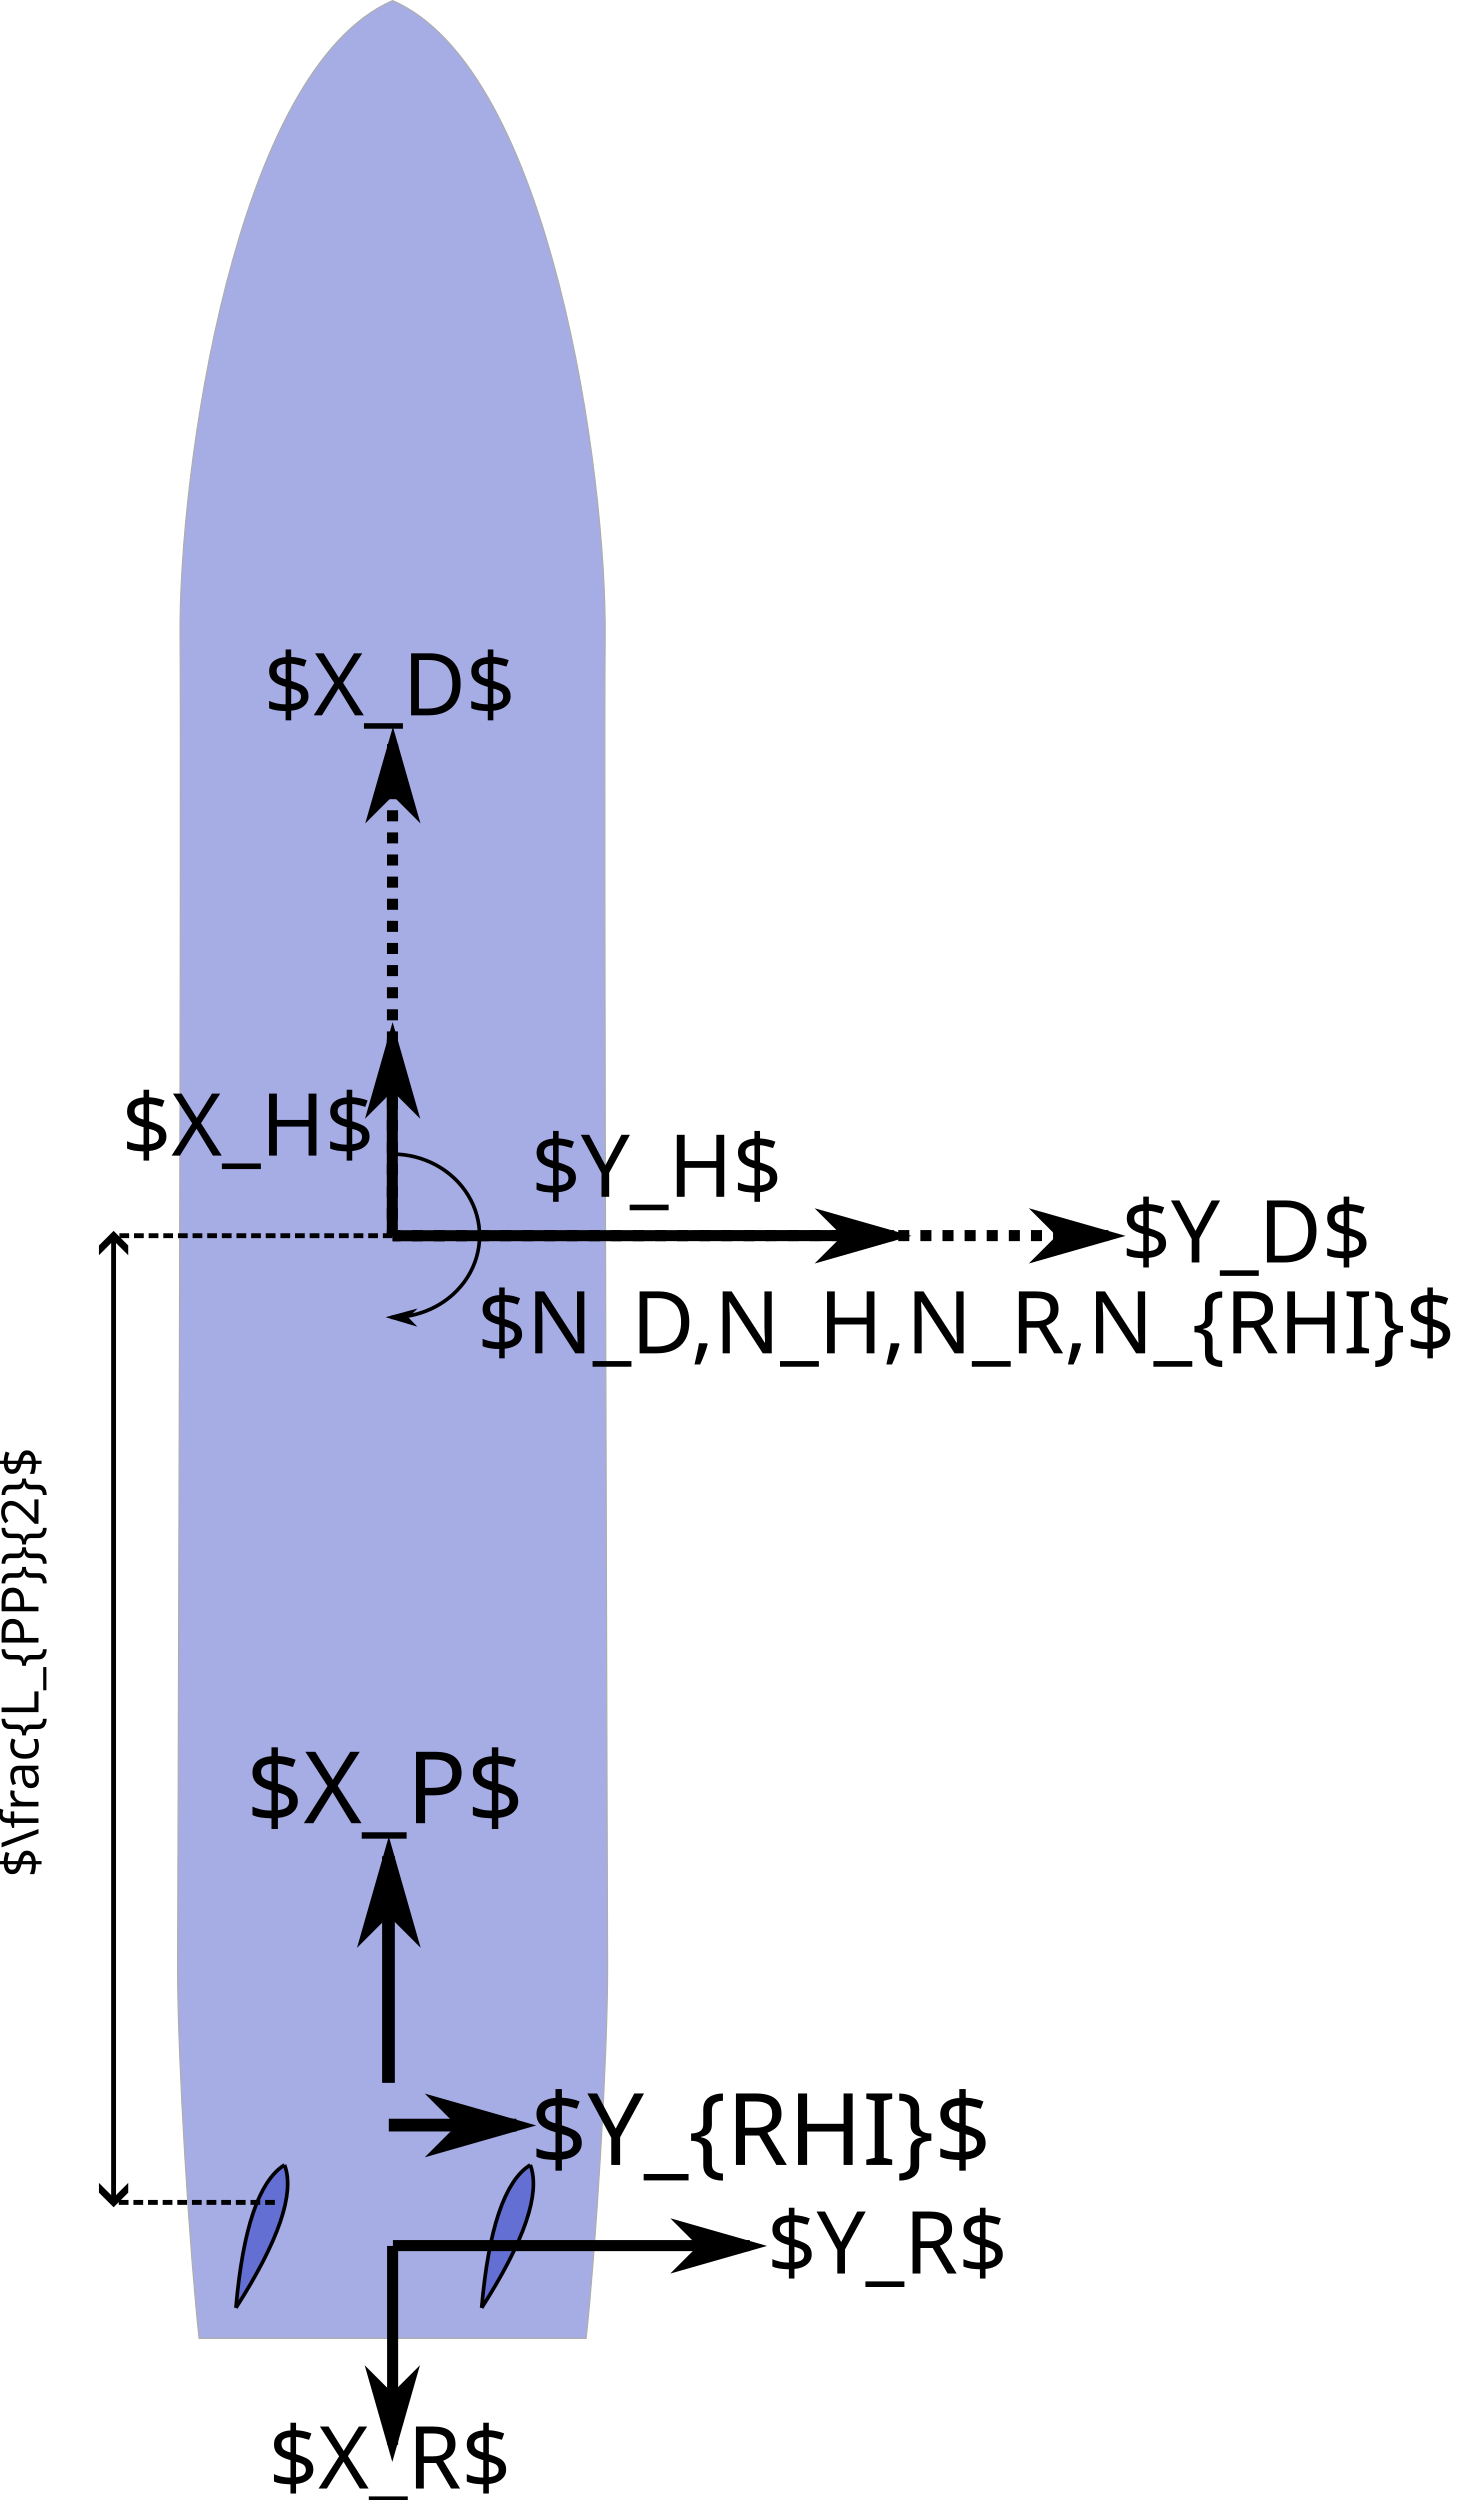
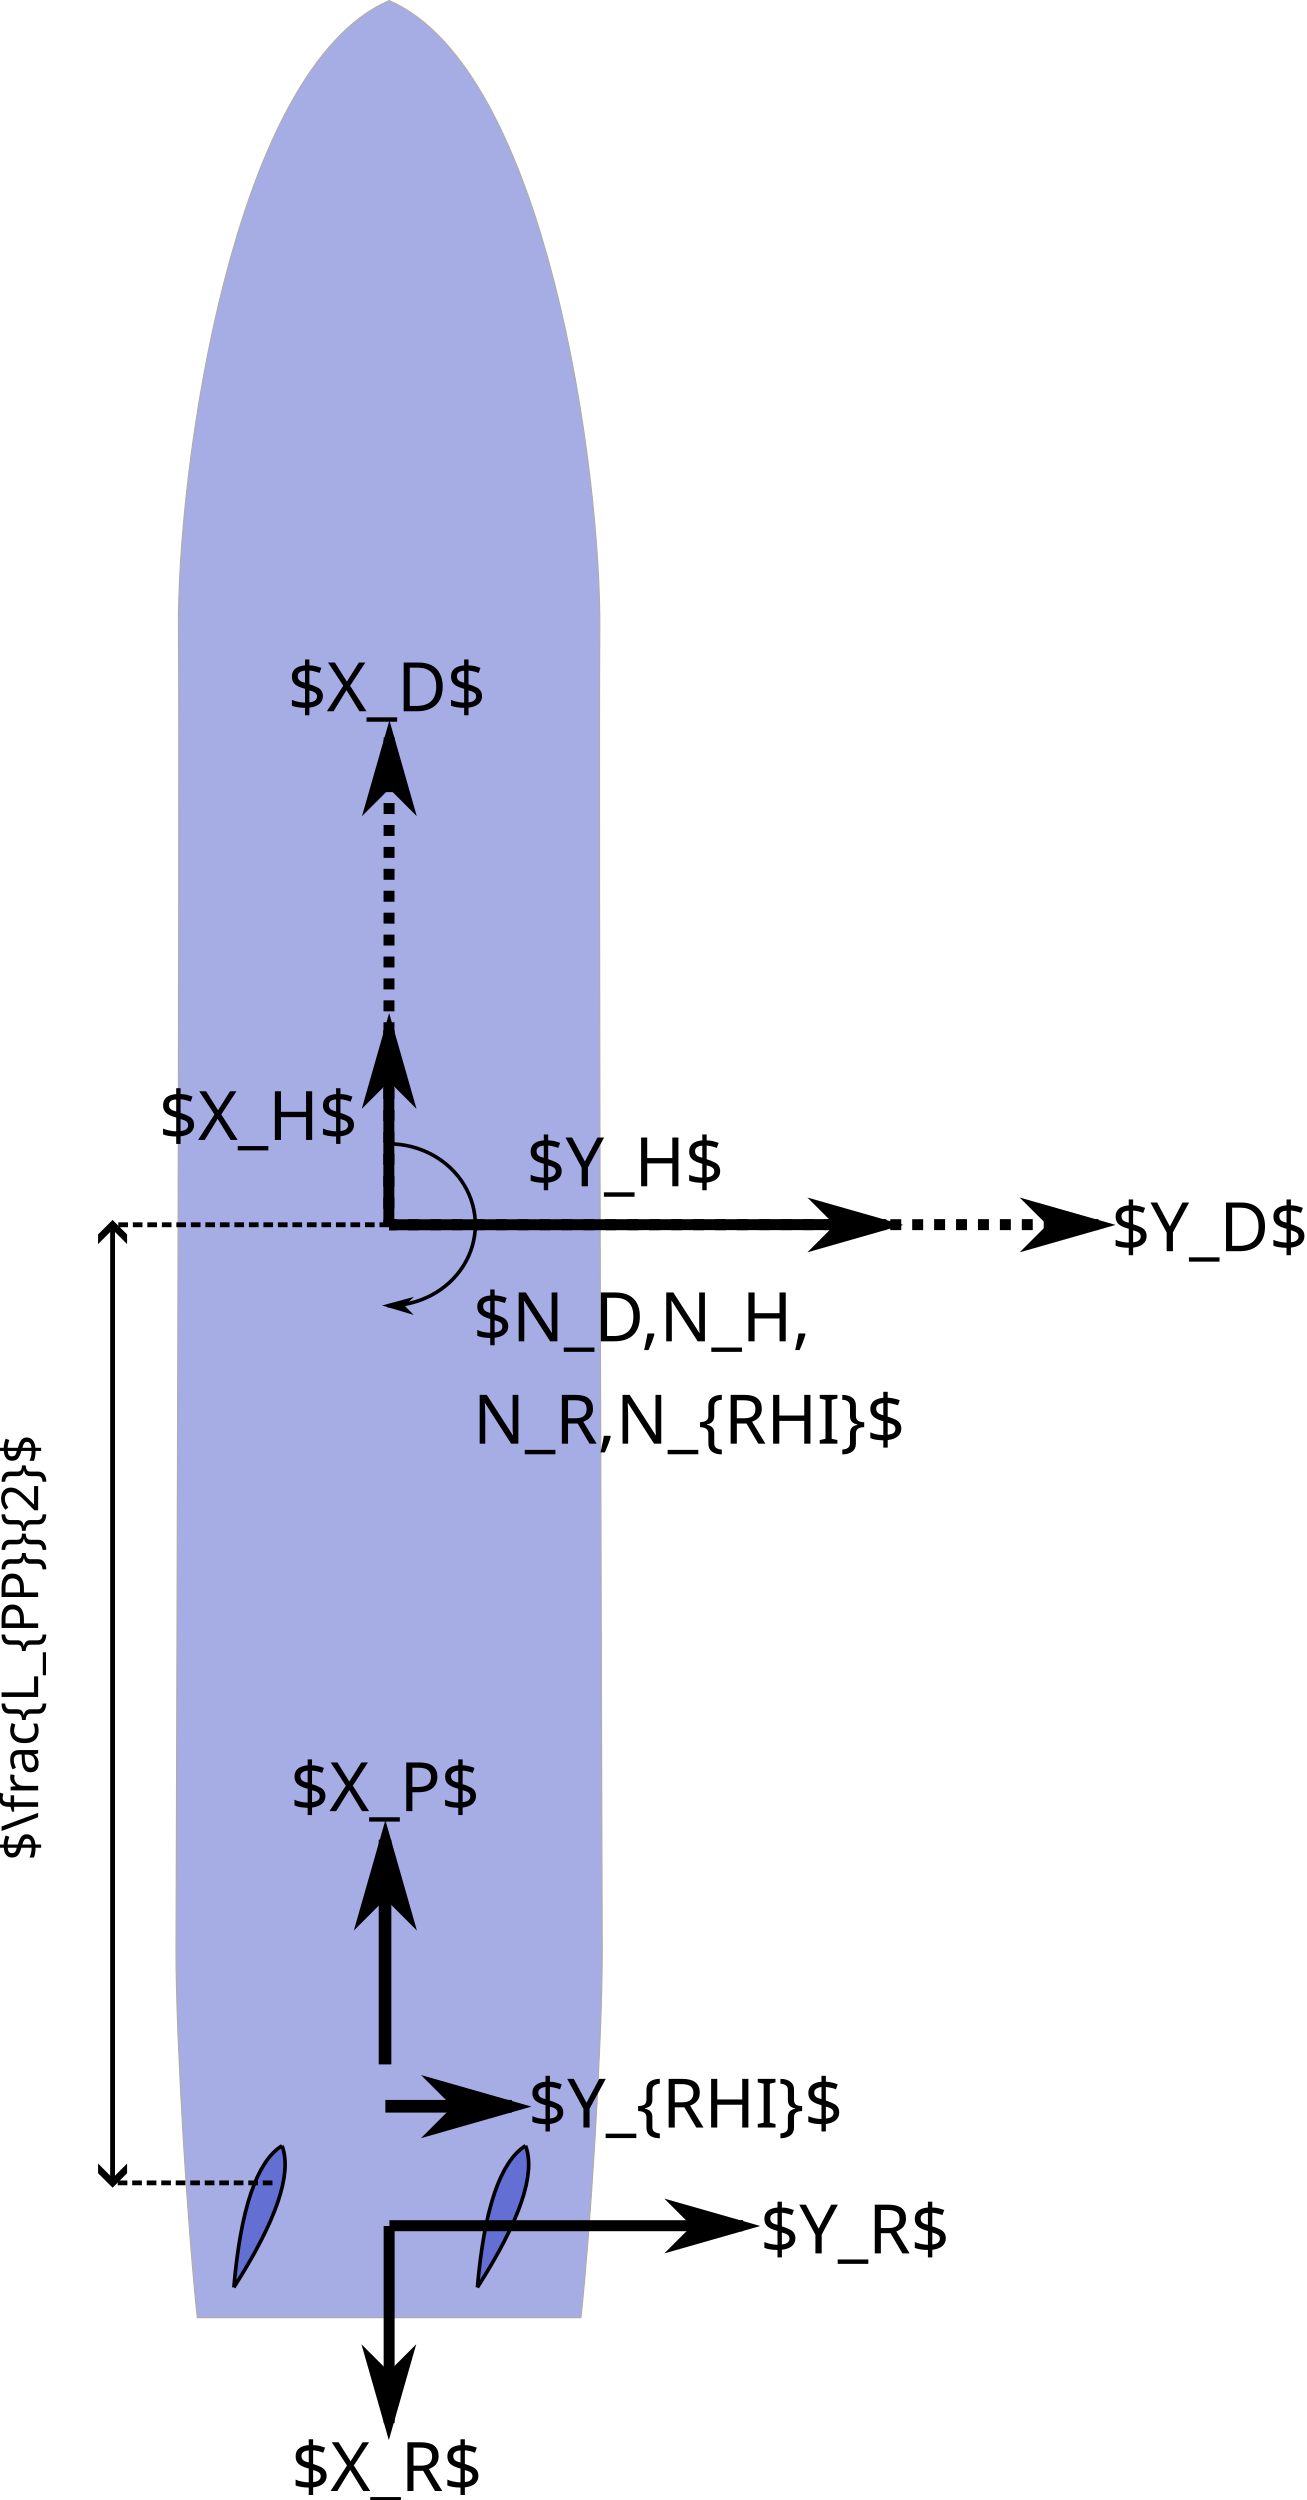
- <svg xmlns="http://www.w3.org/2000/svg" width="149.401mm" height="256.193mm" viewBox="0 0 149.401 256.193" version="1.1" id="svg5" xml:space="preserve">
+ <svg xmlns="http://www.w3.org/2000/svg" width="135.122mm" height="258.485mm" viewBox="0 0 135.122 258.485" version="1.1" id="svg5" xml:space="preserve">
  <defs id="defs2">
    <marker style="overflow:visible" id="marker22589" refX="0" refY="0" orient="auto-start-reverse" markerWidth="5" markerHeight="6" viewBox="0 0 5 6" preserveAspectRatio="xMidYMid">
      <path style="fill:context-stroke;fill-rule:evenodd;stroke:none" d="m 1,0 -3,3 h -2 l 3,-3 -3,-3 h 2 z" id="path22587" />
    </marker>
    <marker style="overflow:visible" id="Arrow4" refX="0" refY="0" orient="auto-start-reverse" markerWidth="5" markerHeight="6" viewBox="0 0 5 6" preserveAspectRatio="xMidYMid">
      <path style="fill:context-stroke;fill-rule:evenodd;stroke:none" d="m 1,0 -3,3 h -2 l 3,-3 -3,-3 h 2 z" id="path1741" />
    </marker>
    <linearGradient id="linearGradient18296">
      <stop style="stop-color:#7781d7;stop-opacity:1;" offset="0" id="stop18294" />
    </linearGradient>
    <rect x="410.356" y="703.464" width="82.898" height="63.095" id="rect2929" />
    <rect x="166.453" y="700.889" width="81.197" height="44.333" id="rect11198" />
    <rect x="122.669" y="504.307" width="65.423" height="73.549" id="rect11068" />
    <rect x="410.356" y="703.464" width="82.898" height="63.095" id="rect3683" />
    <rect x="410.356" y="703.464" width="82.898" height="63.095" id="rect3738" />
    <rect x="410.356" y="703.464" width="82.898" height="63.095" id="rect3762" />
    <rect x="410.356" y="703.464" width="82.898" height="63.095" id="rect6978" />
    <rect x="410.356" y="703.464" width="82.898" height="63.095" id="rect8227" />
    <marker style="overflow:visible" id="Arrow1L" refX="4.696" refY="-0.027" orient="auto-start-reverse" markerWidth="8.75" markerHeight="5" viewBox="0 0 8.75 5" preserveAspectRatio="xMidYMid">
      <path style="fill:context-stroke;fill-rule:evenodd;stroke:none" d="M 0,0 5,-5 -12.5,0 5,5 Z" id="arrow1L" transform="scale(-0.5)" />
    </marker>
    <marker style="overflow:visible" id="Arrow1L-2" refX="4.696" refY="-0.027" orient="auto-start-reverse" markerWidth="8.75" markerHeight="5" viewBox="0 0 8.75 5" preserveAspectRatio="xMidYMid">
      <path style="fill:context-stroke;fill-rule:evenodd;stroke:none" d="M 0,0 5,-5 -12.5,0 5,5 Z" id="arrow1L-3" transform="scale(-0.5)" />
    </marker>
    <marker style="overflow:visible" id="Arrow1L-2-9" refX="4.696" refY="-0.027" orient="auto-start-reverse" markerWidth="8.75" markerHeight="5" viewBox="0 0 8.75 5" preserveAspectRatio="xMidYMid">
      <path style="fill:context-stroke;fill-rule:evenodd;stroke:none" d="M 0,0 5,-5 -12.5,0 5,5 Z" id="arrow1L-3-2" transform="scale(-0.5)" />
    </marker>
  </defs>
  <g id="layer1" style="display:inline" transform="translate(-19.5299,-33.56276)">
    <g id="g555" transform="matrix(1.259099,0,0,1.259099,-69.1755,-27.20953)">
      <a id="a4772" style="fill:#7781d7;fill-opacity:0.652;stroke:#adadad;stroke-opacity:1">
        <path id="path1055" style="display:inline;fill:#7781d7;fill-opacity:0.652;stroke:#adadad;stroke-width:0.1;stroke-linejoin:round;stroke-opacity:1;paint-order:markers fill stroke" d="m 84.909,208.336 c -0.014,7.599 1.001,23.553 1.75,30.249 h 15.747 15.747 c 0.749,-6.696 1.764,-22.65 1.75,-30.249 0,0 -0.322,-95.214 -0.2,-108.291 0.122,-13.077 -4.373,-46.129 -17.297,-51.729 -12.924,5.599 -17.419,38.652 -17.297,51.729 0.122,13.077 -0.2,108.291 -0.2,108.291 z" />
      </a>
      <g id="g2726" transform="rotate(20,97.86245,269.0933)">
        <path id="path7777-0" style="display:inline;fill:#404ec7;fill-opacity:0.652;stroke:#000000;stroke-width:0.3;stroke-linejoin:round;stroke-dasharray:none;stroke-opacity:1" d="m 97.398,221.773 c 1.607,1.876 1.66,6.021 0.261,12.286 m -0.261,-12.286 c -1.526,1.942 -1.403,6.085 0.261,12.286" />
      </g>
      <g id="g2726-3" transform="rotate(20,87.86245,212.3805)" style="display:inline">
        <path id="path7777-0-5" style="display:inline;fill:#404ec7;fill-opacity:0.652;stroke:#000000;stroke-width:0.3;stroke-linejoin:round;stroke-dasharray:none;stroke-opacity:1" d="m 97.398,221.773 c 1.607,1.876 1.66,6.021 0.261,12.286 m -0.261,-12.286 c -1.526,1.942 -1.403,6.085 0.261,12.286" />
      </g>
      <path style="display:none;fill:#5a63fe;fill-opacity:1;stroke:#b90303;stroke-width:0.3;stroke-linejoin:round;stroke-dasharray:none;stroke-opacity:1;paint-order:markers fill stroke" d="M 102.406,48.317 V 243.94" id="path5693" />
    </g>
    <g id="global_reference_frame" style="display:none" transform="translate(44.74468,-9.939022)">
      <path style="display:inline;fill:#000000;fill-opacity:0.652;stroke:#000000;stroke-width:0.5;stroke-linejoin:round;stroke-dasharray:none;stroke-opacity:1;marker-start:url(#Arrow1L-2)" d="m 57.661,106.229 v 52.551" id="path238" />
      <path style="display:inline;fill:#000000;fill-opacity:0.652;stroke:#000000;stroke-width:0.5;stroke-linejoin:round;stroke-dasharray:none;stroke-opacity:1;marker-start:url(#Arrow1L-2-9)" d="M 124.42,158.767 H 57.675" id="path238-7" />
    </g>
    <g id="g6104" transform="matrix(1.259099,0,0,1.259099,-69.1755,-27.20953)">
      <path style="display:inline;fill:#94952d;fill-opacity:0.652;stroke:#000000;stroke-width:0.9;stroke-linejoin:round;stroke-dasharray:none;stroke-opacity:1;marker-start:url(#Arrow1L)" d="M 102.406,247.247 V 231.06" id="V" />
-       <text xml:space="preserve" style="font-size:7.056px;line-height:1.5;font-family:'Baskerville Old Face';-inkscape-font-specification:'Baskerville Old Face, Normal';display:inline;fill:#000000;fill-opacity:1;stroke:none;stroke-width:0.3;stroke-linejoin:round;stroke-dasharray:none;stroke-opacity:1;paint-order:markers fill stroke" x="92.312" y="250.81" id="text5983">
-         <tspan style="fill:#000000;fill-opacity:1;stroke:none;stroke-width:0.3" x="92.312" y="250.81" id="tspan6035">$X_R$</tspan>
+       <text xml:space="preserve" style="font-style:normal;font-variant:normal;font-weight:normal;font-stretch:normal;font-size:5.604px;line-height:1.5;font-family:'Baskerville Old Face';-inkscape-font-specification:'Baskerville Old Face, Normal';font-variant-ligatures:normal;font-variant-caps:normal;font-variant-numeric:normal;font-variant-east-asian:normal;display:inline;fill:#000000;fill-opacity:1;stroke:none;stroke-width:0.3;stroke-linejoin:round;stroke-dasharray:none;stroke-opacity:1;paint-order:markers fill stroke" x="94.384" y="252.821" id="text5983">
+         <tspan style="font-style:normal;font-variant:normal;font-weight:normal;font-stretch:normal;font-size:5.604px;font-family:'Baskerville Old Face';-inkscape-font-specification:'Baskerville Old Face, Normal';font-variant-ligatures:normal;font-variant-caps:normal;font-variant-numeric:normal;font-variant-east-asian:normal;fill:#000000;fill-opacity:1;stroke:none;stroke-width:0.3" x="94.384" y="252.821" id="tspan6035">$X_R$</tspan>
      </text>
    </g>
    <g id="g6276" transform="matrix(0,1.259099,-1.259099,0,350.7208,134.7478)">
      <path style="display:inline;fill:#94952d;fill-opacity:0.652;stroke:#000000;stroke-width:0.9;stroke-linejoin:round;stroke-dasharray:none;stroke-opacity:1;marker-start:url(#Arrow1L)" d="m 102.406,202.01 v 29.049" id="path6270" />
-       <text xml:space="preserve" style="font-size:7.056px;line-height:1.5;font-family:'Baskerville Old Face';-inkscape-font-specification:'Baskerville Old Face, Normal';display:inline;fill:#000000;fill-opacity:1;stroke:none;stroke-width:0.3;stroke-linejoin:round;stroke-dasharray:none;stroke-opacity:1;paint-order:markers fill stroke" x="-200.612" y="104.68" id="text6274" transform="rotate(-90)">
-         <tspan style="fill:#000000;fill-opacity:1;stroke:none;stroke-width:0.3" x="-200.612" y="104.68" id="tspan6272">$Y_R$</tspan>
+       <text xml:space="preserve" style="font-style:normal;font-variant:normal;font-weight:normal;font-stretch:normal;font-size:5.604px;line-height:1.5;font-family:'Baskerville Old Face';-inkscape-font-specification:'Baskerville Old Face, Normal';font-variant-ligatures:normal;font-variant-caps:normal;font-variant-numeric:normal;font-variant-east-asian:normal;display:inline;fill:#000000;fill-opacity:1;stroke:none;stroke-width:0.3;stroke-linejoin:round;stroke-dasharray:none;stroke-opacity:1;paint-order:markers fill stroke" x="-200.612" y="104.68" id="text6274" transform="rotate(-90)">
+         <tspan style="font-style:normal;font-variant:normal;font-weight:normal;font-stretch:normal;font-size:5.604px;font-family:'Baskerville Old Face';-inkscape-font-specification:'Baskerville Old Face, Normal';font-variant-ligatures:normal;font-variant-caps:normal;font-variant-numeric:normal;font-variant-east-asian:normal;fill:#000000;fill-opacity:1;stroke:none;stroke-width:0.3" x="-200.612" y="104.68" id="tspan6272">$Y_R$</tspan>
      </text>
    </g>
    <g id="g6460" transform="matrix(0,1.450481,-1.450481,0,431.1217,-58.50051)" style="display:none">
      <g id="g6477">
        <path style="display:inline;fill:#94952d;fill-opacity:0.652;stroke:#000000;stroke-width:0.9;stroke-linejoin:round;stroke-dasharray:none;stroke-opacity:1;marker-start:url(#Arrow1L)" d="m 102.406,202.01 v 29.049" id="path6454" />
        <text xml:space="preserve" style="font-size:7.056px;line-height:1.5;font-family:'Baskerville Old Face';-inkscape-font-specification:'Baskerville Old Face, Normal';display:inline;fill:#000000;fill-opacity:1;stroke:none;stroke-width:0.3;stroke-linejoin:round;stroke-dasharray:none;stroke-opacity:1;paint-order:markers fill stroke" x="-200.612" y="104.68" id="text6458" transform="rotate(-90)">
          <tspan style="fill:#000000;fill-opacity:1;stroke:none;stroke-width:0.3" x="-200.612" y="104.68" id="tspan6456">$Y_R$</tspan>
        </text>
      </g>
      <g id="g6468" style="display:inline" transform="rotate(-90,102.43,231.0596)">
        <path style="display:inline;fill:#94952d;fill-opacity:0.652;stroke:#000000;stroke-width:0.9;stroke-linejoin:round;stroke-dasharray:none;stroke-opacity:1;marker-start:url(#Arrow1L)" d="m 102.406,215.044 v 16.015" id="path6462" />
        <text xml:space="preserve" style="font-size:7.056px;line-height:1.5;font-family:'Baskerville Old Face';-inkscape-font-specification:'Baskerville Old Face, Normal';display:inline;fill:#000000;fill-opacity:1;stroke:none;stroke-width:0.3;stroke-linejoin:round;stroke-dasharray:none;stroke-opacity:1;paint-order:markers fill stroke" x="92.36" y="210.716" id="text6466">
          <tspan style="fill:#000000;fill-opacity:1;stroke:none;stroke-width:0.3" x="92.36" y="210.716" id="tspan6464">$X_R$</tspan>
        </text>
      </g>
    </g>
    <g id="g6568" transform="matrix(0,1.259099,-1.259099,0,350.6905,31.25694)">
      <g id="g6558">
        <path style="display:inline;fill:#94952d;fill-opacity:0.652;stroke:#000000;stroke-width:0.9;stroke-linejoin:round;stroke-dasharray:0.9, 0.9;stroke-dashoffset:0;stroke-opacity:1;marker-start:url(#Arrow1L)" d="m 102.393,172.806 0.013,58.254" id="path6552" />
-         <text xml:space="preserve" style="font-size:7.056px;line-height:1.5;font-family:'Baskerville Old Face';-inkscape-font-specification:'Baskerville Old Face, Normal';display:inline;fill:#000000;fill-opacity:1;stroke:none;stroke-width:0.3;stroke-linejoin:round;stroke-dasharray:none;stroke-opacity:1;paint-order:markers fill stroke" x="-171.745" y="104.582" id="text6556" transform="rotate(-90)">
-           <tspan style="fill:#000000;fill-opacity:1;stroke:none;stroke-width:0.3" x="-171.745" y="104.582" id="tspan6554">$Y_D$</tspan>
+         <text xml:space="preserve" style="font-style:normal;font-variant:normal;font-weight:normal;font-stretch:normal;font-size:5.604px;line-height:1.5;font-family:'Baskerville Old Face';-inkscape-font-specification:'Baskerville Old Face, Normal';font-variant-ligatures:normal;font-variant-caps:normal;font-variant-numeric:normal;font-variant-east-asian:normal;display:inline;fill:#000000;fill-opacity:1;stroke:none;stroke-width:0.3;stroke-linejoin:round;stroke-dasharray:none;stroke-opacity:1;paint-order:markers fill stroke" x="-171.745" y="104.582" id="text6556" transform="rotate(-90)">
+           <tspan style="font-style:normal;font-variant:normal;font-weight:normal;font-stretch:normal;font-size:5.604px;font-family:'Baskerville Old Face';-inkscape-font-specification:'Baskerville Old Face, Normal';font-variant-ligatures:normal;font-variant-caps:normal;font-variant-numeric:normal;font-variant-east-asian:normal;fill:#000000;fill-opacity:1;stroke:none;stroke-width:0.3" x="-171.745" y="104.582" id="tspan6554">$Y_D$</tspan>
        </text>
      </g>
      <g id="g6566" style="display:inline" transform="rotate(-90,102.43,231.0596)">
        <path style="display:inline;fill:#7781d7;fill-opacity:1;fill-rule:evenodd;stroke:#000000;stroke-width:0.9;stroke-linejoin:round;stroke-dasharray:0.9, 0.9;stroke-dashoffset:0;stroke-opacity:1;marker-start:url(#Arrow1L)" d="m 102.43,191.007 -0.024,40.052" id="path6560" />
-         <text xml:space="preserve" style="font-size:7.056px;line-height:1.5;font-family:'Baskerville Old Face';-inkscape-font-specification:'Baskerville Old Face, Normal';display:inline;fill:#000000;fill-opacity:1;stroke:none;stroke-width:0.3;stroke-linejoin:round;stroke-dasharray:none;stroke-opacity:1;paint-order:markers fill stroke" x="91.941" y="188.679" id="text6564">
-           <tspan style="fill:#000000;fill-opacity:1;stroke:none;stroke-width:0.3" x="91.941" y="188.679" id="tspan6570">$X_D$</tspan>
+         <text xml:space="preserve" style="font-style:normal;font-variant:normal;font-weight:normal;font-stretch:normal;font-size:5.604px;line-height:1.5;font-family:'Baskerville Old Face';-inkscape-font-specification:'Baskerville Old Face, Normal';font-variant-ligatures:normal;font-variant-caps:normal;font-variant-numeric:normal;font-variant-east-asian:normal;display:inline;fill:#000000;fill-opacity:1;stroke:none;stroke-width:0.3;stroke-linejoin:round;stroke-dasharray:none;stroke-opacity:1;paint-order:markers fill stroke" x="94.103" y="188.87" id="text6564">
+           <tspan style="font-style:normal;font-variant:normal;font-weight:normal;font-stretch:normal;font-size:5.604px;font-family:'Baskerville Old Face';-inkscape-font-specification:'Baskerville Old Face, Normal';font-variant-ligatures:normal;font-variant-caps:normal;font-variant-numeric:normal;font-variant-east-asian:normal;fill:#000000;fill-opacity:1;stroke:none;stroke-width:0.3" x="94.103" y="188.87" id="tspan6570">$X_D$</tspan>
        </text>
      </g>
    </g>
    <g id="g6495" transform="matrix(0,1.259099,-1.259099,0,350.6905,31.25694)" style="display:inline">
      <g id="g6485">
        <path style="display:inline;fill:#94952d;fill-opacity:0.652;stroke:#000000;stroke-width:0.9;stroke-linejoin:round;stroke-dasharray:none;stroke-opacity:1;marker-start:url(#Arrow1L)" d="m 102.393,190.239 0.013,40.82" id="path6479" />
-         <text xml:space="preserve" style="font-size:7.056px;line-height:1.5;font-family:'Baskerville Old Face';-inkscape-font-specification:'Baskerville Old Face, Normal';display:inline;fill:#000000;fill-opacity:1;stroke:none;stroke-width:0.3;stroke-linejoin:round;stroke-dasharray:none;stroke-opacity:1;paint-order:markers fill stroke" x="-219.783" y="99.239" id="text6483" transform="rotate(-90)">
-           <tspan style="fill:#000000;fill-opacity:1;stroke:none;stroke-width:0.3" x="-219.783" y="99.239" id="tspan6481">$Y_H$</tspan>
+         <text xml:space="preserve" style="font-style:normal;font-variant:normal;font-weight:normal;font-stretch:normal;font-size:5.604px;line-height:1.5;font-family:'Baskerville Old Face';-inkscape-font-specification:'Baskerville Old Face, Normal';font-variant-ligatures:normal;font-variant-caps:normal;font-variant-numeric:normal;font-variant-east-asian:normal;display:inline;fill:#000000;fill-opacity:1;stroke:none;stroke-width:0.3;stroke-linejoin:round;stroke-dasharray:none;stroke-opacity:1;paint-order:markers fill stroke" x="-219.783" y="99.239" id="text6483" transform="rotate(-90)">
+           <tspan style="font-style:normal;font-variant:normal;font-weight:normal;font-stretch:normal;font-size:5.604px;font-family:'Baskerville Old Face';-inkscape-font-specification:'Baskerville Old Face, Normal';font-variant-ligatures:normal;font-variant-caps:normal;font-variant-numeric:normal;font-variant-east-asian:normal;fill:#000000;fill-opacity:1;stroke:none;stroke-width:0.3" x="-219.783" y="99.239" id="tspan6481">$Y_H$</tspan>
        </text>
      </g>
      <g id="g6493" style="display:inline" transform="rotate(-90,102.43,231.0596)">
        <path style="display:inline;fill:#94952d;fill-opacity:0.652;stroke:#000000;stroke-width:0.9;stroke-linejoin:round;stroke-dasharray:none;stroke-opacity:1;marker-start:url(#Arrow1L)" d="m 102.406,215.044 v 16.015" id="path6487" />
-         <text xml:space="preserve" style="font-size:7.056px;line-height:1.5;font-family:'Baskerville Old Face';-inkscape-font-specification:'Baskerville Old Face, Normal';display:inline;fill:#000000;fill-opacity:1;stroke:none;stroke-width:0.3;stroke-linejoin:round;stroke-dasharray:none;stroke-opacity:1;paint-order:markers fill stroke" x="80.378" y="224.516" id="text6491">
-           <tspan style="fill:#000000;fill-opacity:1;stroke:none;stroke-width:0.3" x="80.378" y="224.516" id="tspan6489">$X_H$</tspan>
+         <text xml:space="preserve" style="font-style:normal;font-variant:normal;font-weight:normal;font-stretch:normal;font-size:5.604px;line-height:1.5;font-family:'Baskerville Old Face';-inkscape-font-specification:'Baskerville Old Face, Normal';font-variant-ligatures:normal;font-variant-caps:normal;font-variant-numeric:normal;font-variant-east-asian:normal;display:inline;fill:#000000;fill-opacity:1;stroke:none;stroke-width:0.3;stroke-linejoin:round;stroke-dasharray:none;stroke-opacity:1;paint-order:markers fill stroke" x="83.522" y="224.071" id="text6491">
+           <tspan style="font-style:normal;font-variant:normal;font-weight:normal;font-stretch:normal;font-size:5.604px;font-family:'Baskerville Old Face';-inkscape-font-specification:'Baskerville Old Face, Normal';font-variant-ligatures:normal;font-variant-caps:normal;font-variant-numeric:normal;font-variant-east-asian:normal;fill:#000000;fill-opacity:1;stroke:none;stroke-width:0.3" x="83.522" y="224.071" id="tspan6489">$X_H$</tspan>
        </text>
      </g>
    </g>
    <g id="g19530" transform="matrix(0,1.450481,-1.450481,0,394.5224,98.43717)" style="display:inline">
      <g id="g19528" style="display:inline" transform="rotate(-90,102.43,231.0596)">
        <path style="display:inline;fill:#922d95;fill-opacity:0.652;stroke:#000000;stroke-width:0.9;stroke-linejoin:round;stroke-dasharray:none;stroke-opacity:1;marker-start:url(#Arrow1L)" d="m 102.406,215.044 v 16.015" id="path19522" />
-         <text xml:space="preserve" style="font-size:7.056px;line-height:1.5;font-family:'Baskerville Old Face';-inkscape-font-specification:'Baskerville Old Face, Normal';display:inline;fill:#000000;fill-opacity:1;stroke:none;stroke-width:0.3;stroke-linejoin:round;stroke-dasharray:none;stroke-opacity:1;paint-order:markers fill stroke" x="92.36" y="212.716" id="text19526">
-           <tspan style="fill:#000000;fill-opacity:1;stroke:none;stroke-width:0.3" x="92.36" y="212.716" id="tspan19524">$X_P$</tspan>
+         <text xml:space="preserve" style="font-style:normal;font-variant:normal;font-weight:normal;font-stretch:normal;font-size:4.864px;line-height:1.5;font-family:'Baskerville Old Face';-inkscape-font-specification:'Baskerville Old Face, Normal';font-variant-ligatures:normal;font-variant-caps:normal;font-variant-numeric:normal;font-variant-east-asian:normal;display:inline;fill:#000000;fill-opacity:1;stroke:none;stroke-width:0.3;stroke-linejoin:round;stroke-dasharray:none;stroke-opacity:1;paint-order:markers fill stroke" x="95.656" y="213.005" id="text19526">
+           <tspan style="font-style:normal;font-variant:normal;font-weight:normal;font-stretch:normal;font-size:4.864px;font-family:'Baskerville Old Face';-inkscape-font-specification:'Baskerville Old Face, Normal';font-variant-ligatures:normal;font-variant-caps:normal;font-variant-numeric:normal;font-variant-east-asian:normal;fill:#000000;fill-opacity:1;stroke:none;stroke-width:0.3" x="95.656" y="213.005" id="tspan19524">$X_P$</tspan>
        </text>
      </g>
    </g>
    <path style="fill:#922d95;fill-opacity:0.652;fill-rule:evenodd;stroke:#000000;stroke-width:0.5;stroke-linejoin:round;stroke-dasharray:1, 0.5;stroke-dashoffset:0;stroke-opacity:1;paint-order:markers fill stroke" d="M 47.7,259.259 H 31.17" id="path21354" />
    <path style="display:inline;fill:#922d95;fill-opacity:0.652;fill-rule:evenodd;stroke:#000000;stroke-width:0.5;stroke-linejoin:round;stroke-dasharray:1, 0.5;stroke-dashoffset:0;stroke-opacity:1;paint-order:markers fill stroke" d="M 59.764,160.196 H 31.17" id="path21354-0" />
    <path style="fill:#922d95;fill-opacity:0.652;fill-rule:evenodd;stroke:#000000;stroke-width:0.5;stroke-linejoin:round;stroke-dasharray:none;stroke-dashoffset:0;stroke-opacity:1;marker-start:url(#Arrow4);marker-end:url(#marker22589);paint-order:markers fill stroke" d="M 31.17,259.259 V 160.196" id="path22218" />
    <text xml:space="preserve" style="font-style:normal;font-variant:normal;font-weight:normal;font-stretch:normal;font-size:5.292px;line-height:1.5;font-family:'Baskerville Old Face';-inkscape-font-specification:'Baskerville Old Face, Normal';font-variant-ligatures:normal;font-variant-caps:normal;font-variant-numeric:normal;font-variant-east-asian:normal;display:inline;fill:#000000;fill-opacity:1;stroke:none;stroke-width:0.435;stroke-linejoin:round;stroke-dasharray:none;stroke-opacity:1;paint-order:markers fill stroke" x="-225.95" y="23.473" id="text19526-7" transform="rotate(-90)">
      <tspan style="font-style:normal;font-variant:normal;font-weight:normal;font-stretch:normal;font-size:5.292px;font-family:'Baskerville Old Face';-inkscape-font-specification:'Baskerville Old Face, Normal';font-variant-ligatures:normal;font-variant-caps:normal;font-variant-numeric:normal;font-variant-east-asian:normal;fill:#000000;fill-opacity:1;stroke:none;stroke-width:0.435" x="-225.95" y="23.473" id="tspan22836">$\frac{L_{PP}}{2}$</tspan>
    </text>
    <path style="fill:none;fill-opacity:0.652;fill-rule:evenodd;stroke:#000000;stroke-width:0.375;stroke-linejoin:round;stroke-dasharray:none;stroke-dashoffset:0;stroke-opacity:1;marker-end:url(#Arrow1L-2-9);paint-order:markers fill stroke" id="path27737" d="m 59.734,151.83 a 8.944,8.366 0 0 1 7.765,4.215 8.944,8.366 0 0 1 -0.059,8.397 8.944,8.366 0 0 1 -7.823,4.119" />
-     <text xml:space="preserve" style="font-size:8.884px;line-height:1.5;font-family:'Baskerville Old Face';-inkscape-font-specification:'Baskerville Old Face, Normal';display:inline;fill:#000000;fill-opacity:1;stroke:none;stroke-width:0.378;stroke-linejoin:round;stroke-dasharray:none;stroke-opacity:1;paint-order:markers fill stroke" x="68.439" y="172.246" id="text6491-2">
-       <tspan style="fill:#000000;fill-opacity:1;stroke:none;stroke-width:0.378" x="68.439" y="172.246" id="tspan6489-0">$N_D,N_H,N_R,N_{RHI}$</tspan>
+     <text xml:space="preserve" style="font-style:normal;font-variant:normal;font-weight:normal;font-stretch:normal;font-size:7.056px;line-height:1.5;font-family:'Baskerville Old Face';-inkscape-font-specification:'Baskerville Old Face, Normal';font-variant-ligatures:normal;font-variant-caps:normal;font-variant-numeric:normal;font-variant-east-asian:normal;display:inline;fill:#000000;fill-opacity:1;stroke:none;stroke-width:0.378;stroke-linejoin:round;stroke-dasharray:none;stroke-opacity:1;paint-order:markers fill stroke" x="68.439" y="172.246" id="text6491-2">
+       <tspan style="font-style:normal;font-variant:normal;font-weight:normal;font-stretch:normal;font-size:7.056px;font-family:'Baskerville Old Face';-inkscape-font-specification:'Baskerville Old Face, Normal';font-variant-ligatures:normal;font-variant-caps:normal;font-variant-numeric:normal;font-variant-east-asian:normal;fill:#000000;fill-opacity:1;stroke:none;stroke-width:0.378" x="68.439" y="172.246" id="tspan6489-0">$N_D,N_H,</tspan>
+       <tspan style="font-style:normal;font-variant:normal;font-weight:normal;font-stretch:normal;font-size:7.056px;font-family:'Baskerville Old Face';-inkscape-font-specification:'Baskerville Old Face, Normal';font-variant-ligatures:normal;font-variant-caps:normal;font-variant-numeric:normal;font-variant-east-asian:normal;fill:#000000;fill-opacity:1;stroke:none;stroke-width:0.378" x="68.439" y="182.829" id="tspan30353">N_R,N_{RHI}$</tspan>
    </text>
    <g id="g28397" transform="matrix(0,1.450481,-1.450481,0,394.5224,102.7991)" style="display:inline">
      <g id="g28387">
        <path style="display:inline;fill:#94952d;fill-opacity:0.652;stroke:#000000;stroke-width:0.9;stroke-linejoin:round;stroke-dasharray:none;stroke-opacity:1;marker-start:url(#Arrow1L)" d="m 102.406,222.045 v 9.015" id="path28381" />
-         <text xml:space="preserve" style="font-size:7.056px;line-height:1.5;font-family:'Baskerville Old Face';-inkscape-font-specification:'Baskerville Old Face, Normal';display:inline;fill:#000000;fill-opacity:1;stroke:none;stroke-width:0.3;stroke-linejoin:round;stroke-dasharray:none;stroke-opacity:1;paint-order:markers fill stroke" x="-221.065" y="105.219" id="text28385" transform="rotate(-90)">
-           <tspan style="fill:#000000;fill-opacity:1;stroke:none;stroke-width:0.3" x="-221.065" y="105.219" id="tspan28383">$Y_{RHI}$</tspan>
+         <text xml:space="preserve" style="font-style:normal;font-variant:normal;font-weight:normal;font-stretch:normal;font-size:4.864px;line-height:1.5;font-family:'Baskerville Old Face';-inkscape-font-specification:'Baskerville Old Face, Normal';font-variant-ligatures:normal;font-variant-caps:normal;font-variant-numeric:normal;font-variant-east-asian:normal;display:inline;fill:#000000;fill-opacity:1;stroke:none;stroke-width:0.3;stroke-linejoin:round;stroke-dasharray:none;stroke-opacity:1;paint-order:markers fill stroke" x="-220.879" y="103.922" id="text28385" transform="rotate(-90)">
+           <tspan style="font-style:normal;font-variant:normal;font-weight:normal;font-stretch:normal;font-size:4.864px;font-family:'Baskerville Old Face';-inkscape-font-specification:'Baskerville Old Face, Normal';font-variant-ligatures:normal;font-variant-caps:normal;font-variant-numeric:normal;font-variant-east-asian:normal;fill:#000000;fill-opacity:1;stroke:none;stroke-width:0.3" x="-220.879" y="103.922" id="tspan28383">$Y_{RHI}$</tspan>
        </text>
      </g>
    </g>
  </g>
</svg>
